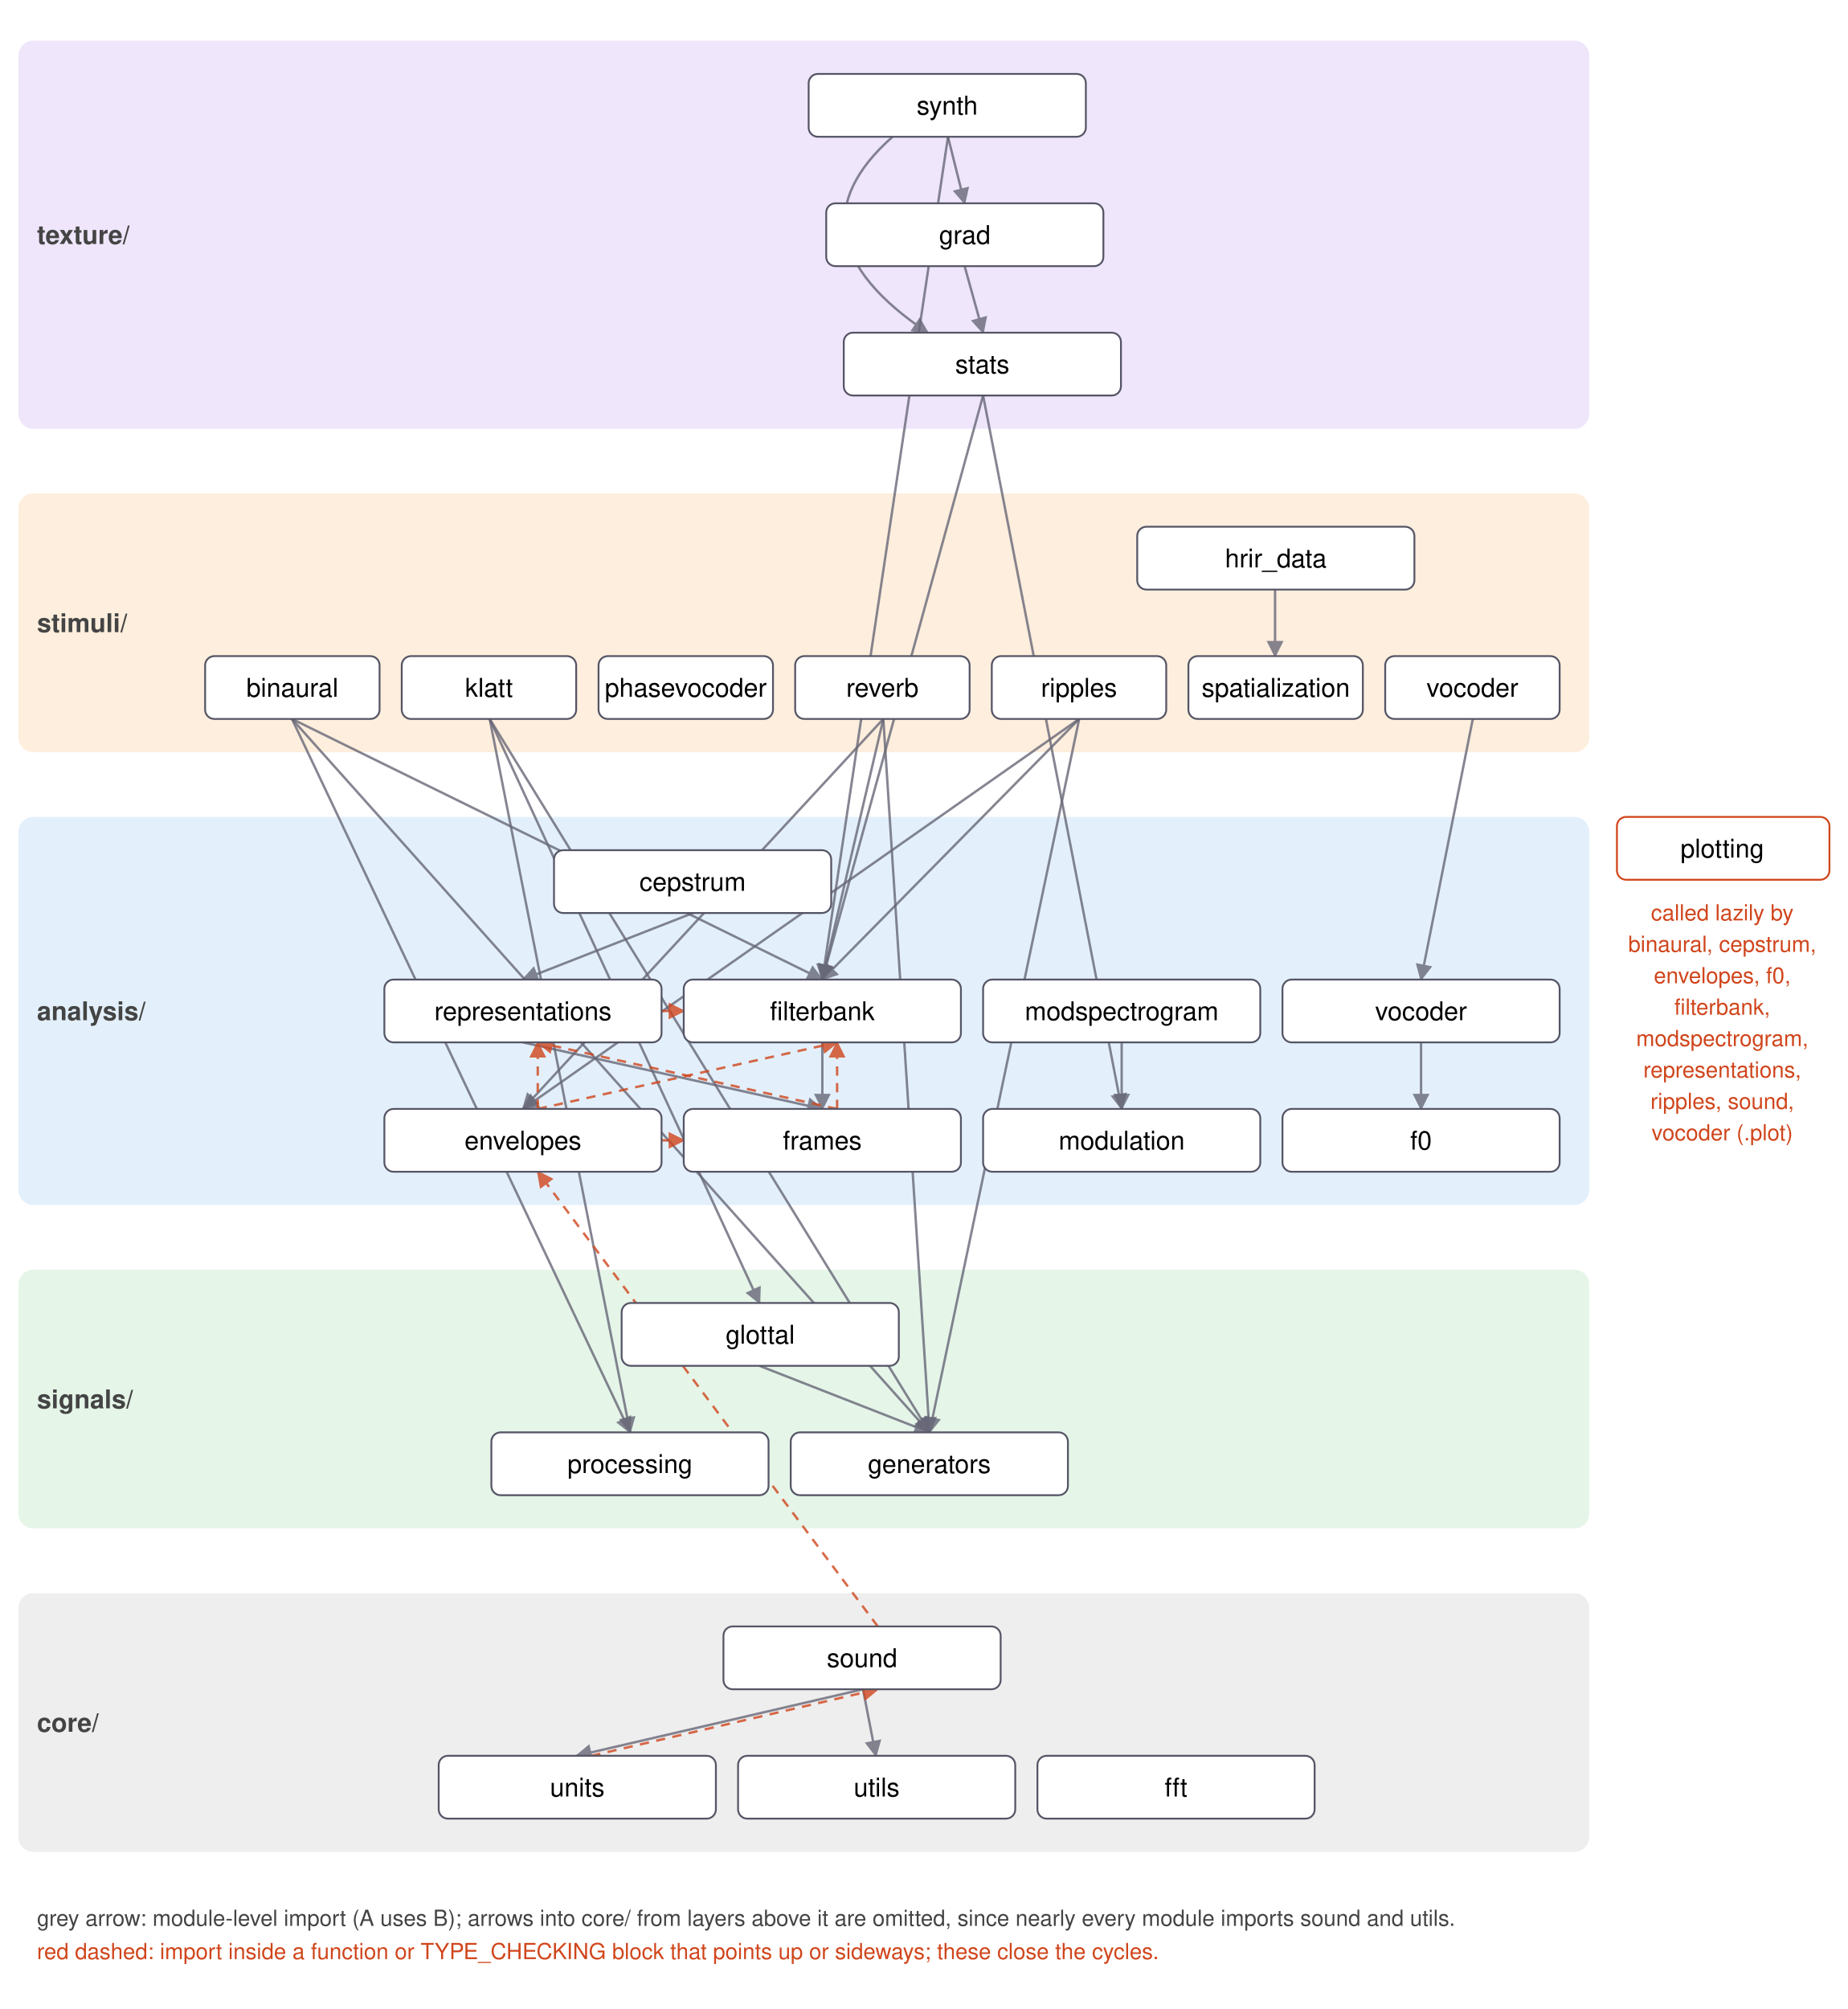
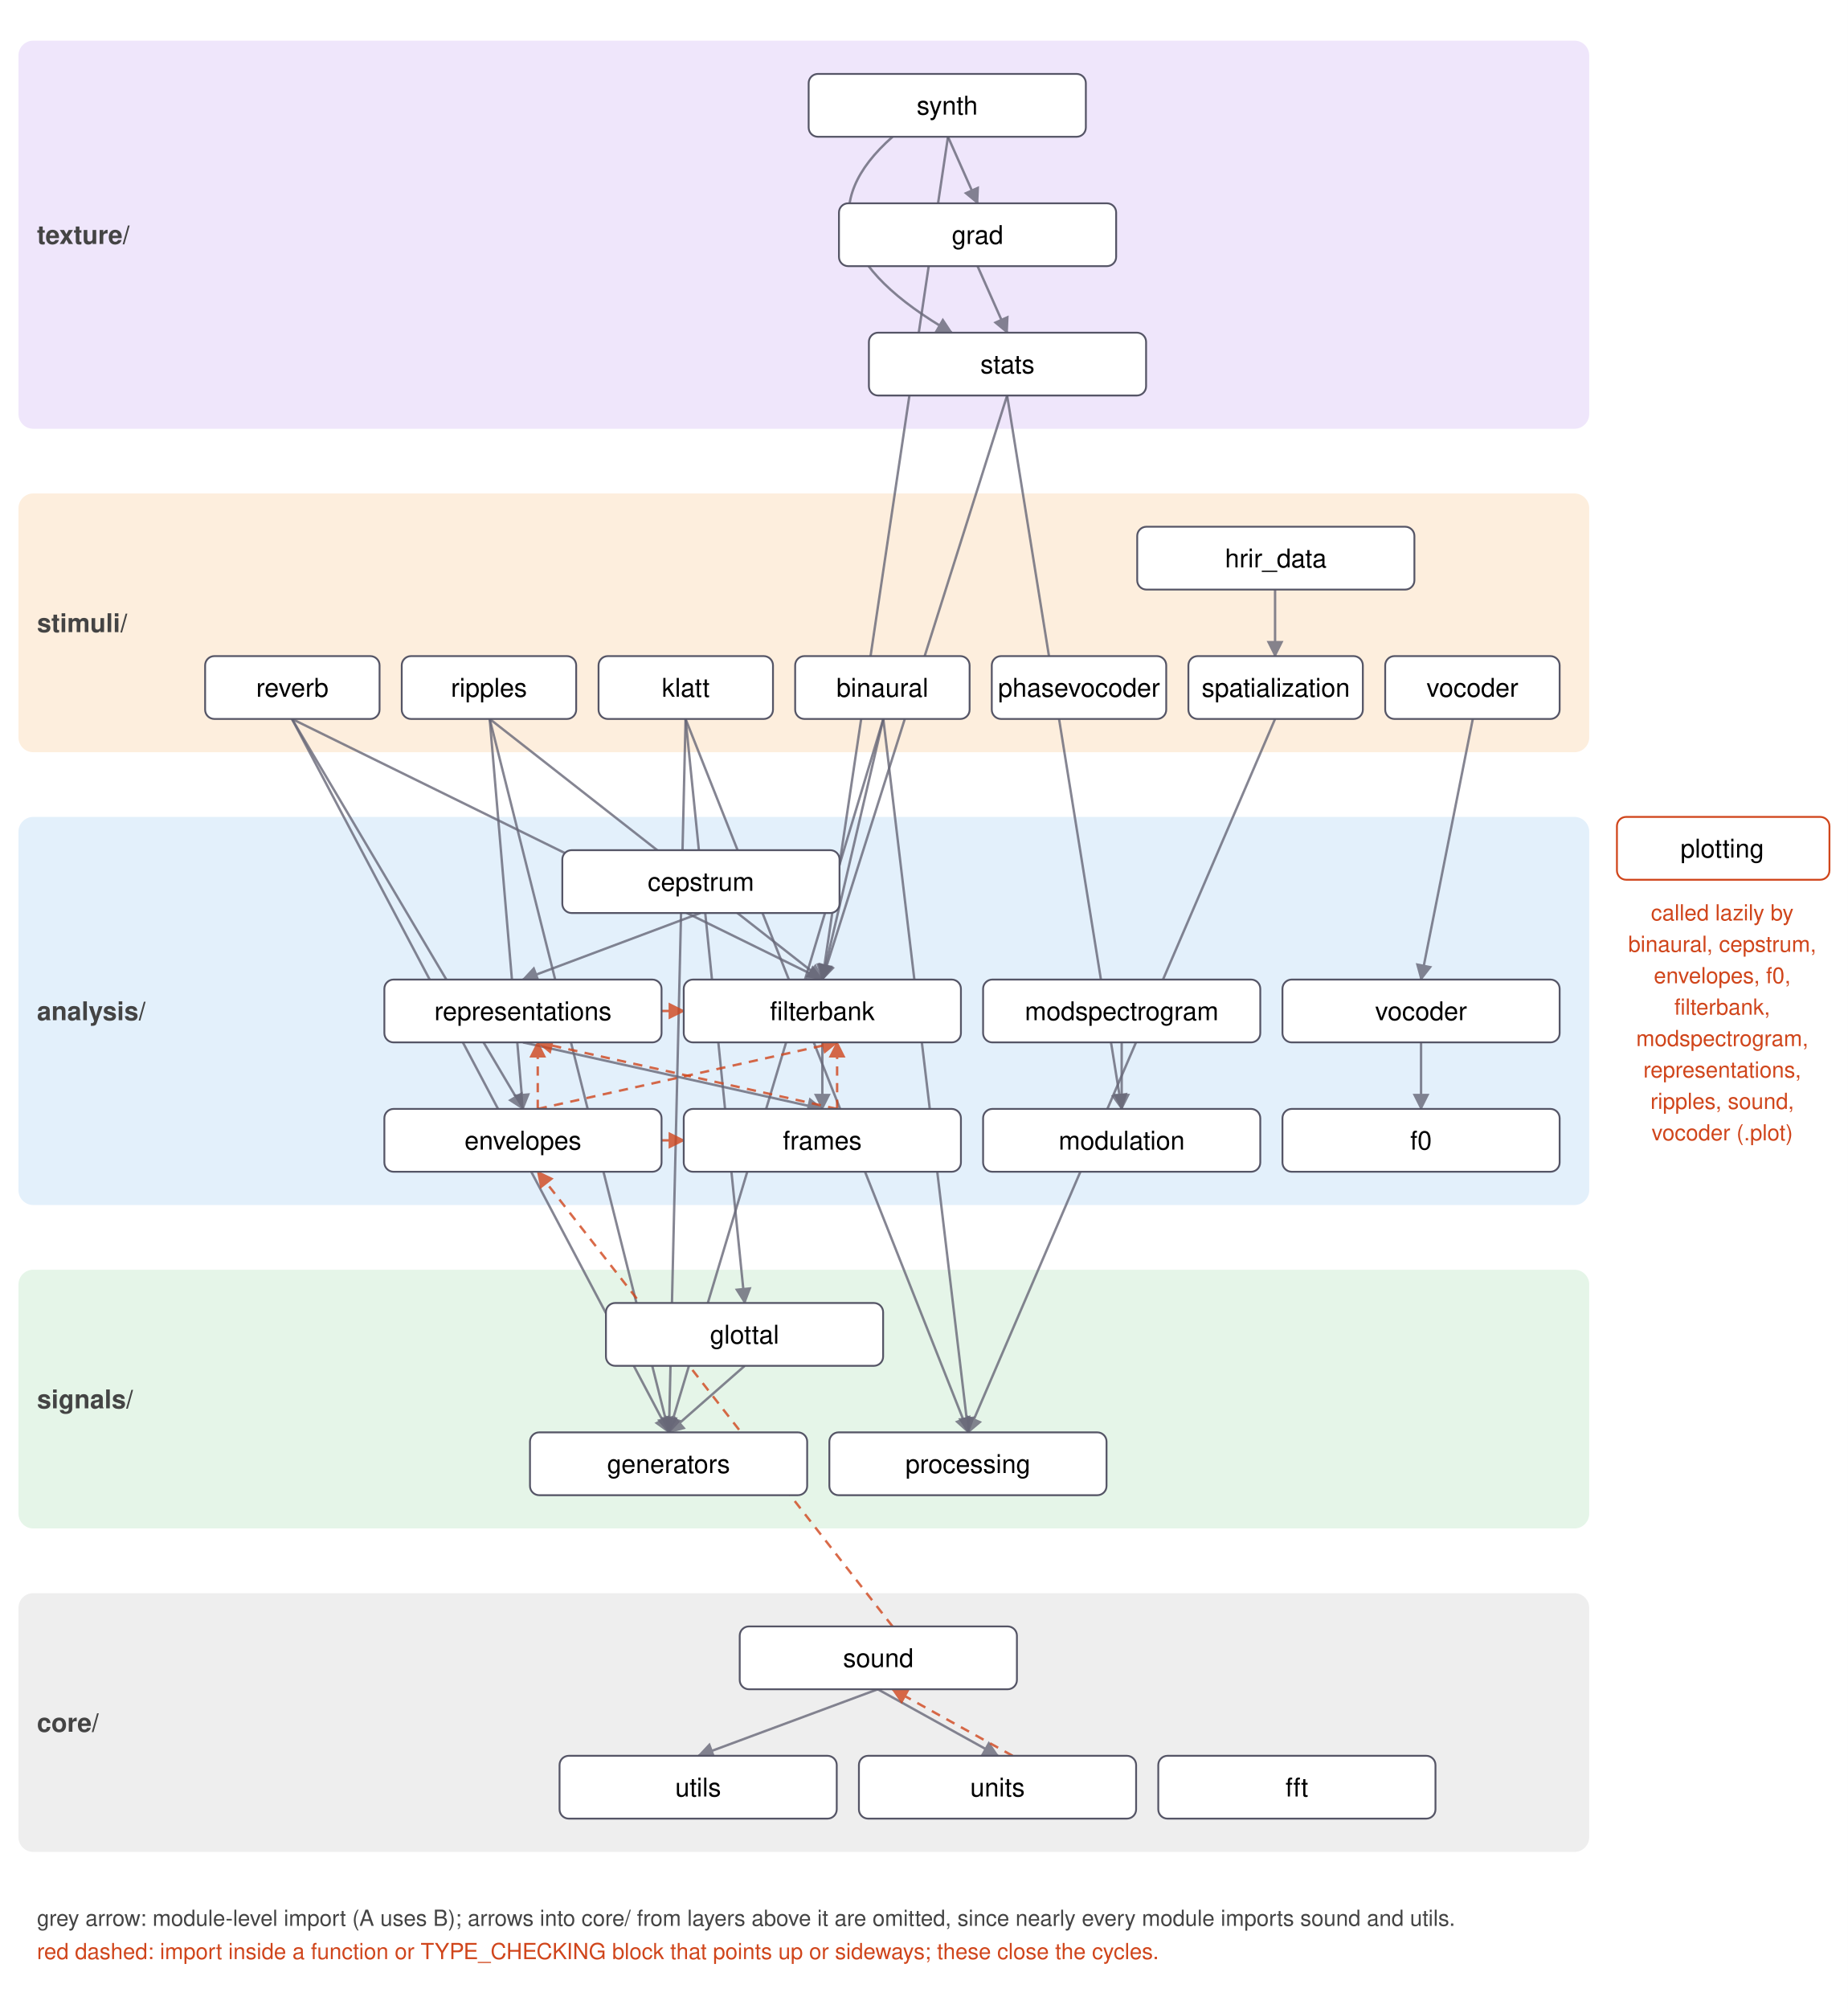
<svg xmlns="http://www.w3.org/2000/svg" viewBox="0 0 1000 1087" font-family="Helvetica,Arial,sans-serif" font-size="14">
  <defs>
    <marker id="a" viewBox="0 0 10 10" refX="9" refY="5" markerWidth="7" markerHeight="7" orient="auto">
      <path d="M0,0L10,5L0,10z" fill="#667" />
    </marker>
    <marker id="r" viewBox="0 0 10 10" refX="9" refY="5" markerWidth="7" markerHeight="7" orient="auto">
      <path d="M0,0L10,5L0,10z" fill="#d0451b" />
    </marker>
  </defs>
  <rect width="1000" height="1087" fill="#ffffff" />
  <rect x="10" y="862" width="850" height="140" rx="8" fill="#eeeeee" />
  <text x="20" y="937" font-weight="bold" fill="#444">core/</text>
  <rect x="10" y="687" width="850" height="140" rx="8" fill="#e5f5e8" />
  <text x="20" y="762" font-weight="bold" fill="#444">signals/</text>
  <rect x="10" y="442" width="850" height="210" rx="8" fill="#e3f0fb" />
  <text x="20" y="552" font-weight="bold" fill="#444">analysis/</text>
  <rect x="10" y="267" width="850" height="140" rx="8" fill="#fdeedd" />
  <text x="20" y="342" font-weight="bold" fill="#444">stimuli/</text>
  <rect x="10" y="22" width="850" height="210" rx="8" fill="#efe6fb" />
  <text x="20" y="132" font-weight="bold" fill="#444">texture/</text>
-   <line x1="375" y1="494" x2="283" y2="530" stroke="#667" stroke-width="1.3" marker-end="url(#a)" opacity="0.8" />
+   <line x1="379" y1="494" x2="283" y2="530" stroke="#667" stroke-width="1.3" marker-end="url(#a)" opacity="0.8" />
  <line x1="445" y1="564" x2="445" y2="600" stroke="#667" stroke-width="1.3" marker-end="url(#a)" opacity="0.8" />
  <line x1="607" y1="564" x2="607" y2="600" stroke="#667" stroke-width="1.3" marker-end="url(#a)" opacity="0.8" />
  <line x1="283" y1="564" x2="445" y2="600" stroke="#667" stroke-width="1.3" marker-end="url(#a)" opacity="0.8" />
  <line x1="769" y1="564" x2="769" y2="600" stroke="#667" stroke-width="1.3" marker-end="url(#a)" opacity="0.8" />
-   <line x1="467" y1="914" x2="312" y2="950" stroke="#667" stroke-width="1.3" marker-end="url(#a)" opacity="0.8" />
-   <line x1="467" y1="914" x2="474" y2="950" stroke="#667" stroke-width="1.3" marker-end="url(#a)" opacity="0.8" />
-   <line x1="411" y1="739" x2="503" y2="775" stroke="#667" stroke-width="1.3" marker-end="url(#a)" opacity="0.8" />
+   <line x1="475" y1="914" x2="540" y2="950" stroke="#667" stroke-width="1.3" marker-end="url(#a)" opacity="0.8" />
+   <line x1="475" y1="914" x2="378" y2="950" stroke="#667" stroke-width="1.3" marker-end="url(#a)" opacity="0.8" />
+   <line x1="403" y1="739" x2="362" y2="775" stroke="#667" stroke-width="1.3" marker-end="url(#a)" opacity="0.8" />
+   <line x1="478" y1="389" x2="445" y2="530" stroke="#667" stroke-width="1.3" marker-end="url(#a)" opacity="0.8" />
+   <line x1="478" y1="389" x2="362" y2="775" stroke="#667" stroke-width="1.3" marker-end="url(#a)" opacity="0.8" />
+   <line x1="478" y1="389" x2="524" y2="775" stroke="#667" stroke-width="1.3" marker-end="url(#a)" opacity="0.8" />
+   <line x1="690" y1="319" x2="690" y2="355" stroke="#667" stroke-width="1.3" marker-end="url(#a)" opacity="0.8" />
+   <line x1="371" y1="389" x2="362" y2="775" stroke="#667" stroke-width="1.3" marker-end="url(#a)" opacity="0.8" />
+   <line x1="371" y1="389" x2="403" y2="705" stroke="#667" stroke-width="1.3" marker-end="url(#a)" opacity="0.8" />
+   <line x1="371" y1="389" x2="524" y2="775" stroke="#667" stroke-width="1.3" marker-end="url(#a)" opacity="0.8" />
+   <line x1="158" y1="389" x2="283" y2="600" stroke="#667" stroke-width="1.3" marker-end="url(#a)" opacity="0.8" />
  <line x1="158" y1="389" x2="445" y2="530" stroke="#667" stroke-width="1.3" marker-end="url(#a)" opacity="0.8" />
-   <line x1="158" y1="389" x2="503" y2="775" stroke="#667" stroke-width="1.3" marker-end="url(#a)" opacity="0.8" />
-   <line x1="158" y1="389" x2="341" y2="775" stroke="#667" stroke-width="1.3" marker-end="url(#a)" opacity="0.8" />
-   <line x1="690" y1="319" x2="690" y2="355" stroke="#667" stroke-width="1.3" marker-end="url(#a)" opacity="0.8" />
-   <line x1="265" y1="389" x2="503" y2="775" stroke="#667" stroke-width="1.3" marker-end="url(#a)" opacity="0.8" />
-   <line x1="265" y1="389" x2="411" y2="705" stroke="#667" stroke-width="1.3" marker-end="url(#a)" opacity="0.8" />
-   <line x1="265" y1="389" x2="341" y2="775" stroke="#667" stroke-width="1.3" marker-end="url(#a)" opacity="0.8" />
-   <line x1="478" y1="389" x2="283" y2="600" stroke="#667" stroke-width="1.3" marker-end="url(#a)" opacity="0.8" />
-   <line x1="478" y1="389" x2="445" y2="530" stroke="#667" stroke-width="1.3" marker-end="url(#a)" opacity="0.8" />
-   <line x1="478" y1="389" x2="503" y2="775" stroke="#667" stroke-width="1.3" marker-end="url(#a)" opacity="0.8" />
-   <line x1="584" y1="389" x2="283" y2="600" stroke="#667" stroke-width="1.3" marker-end="url(#a)" opacity="0.8" />
-   <line x1="584" y1="389" x2="445" y2="530" stroke="#667" stroke-width="1.3" marker-end="url(#a)" opacity="0.8" />
-   <line x1="584" y1="389" x2="503" y2="775" stroke="#667" stroke-width="1.3" marker-end="url(#a)" opacity="0.8" />
+   <line x1="158" y1="389" x2="362" y2="775" stroke="#667" stroke-width="1.3" marker-end="url(#a)" opacity="0.8" />
+   <line x1="265" y1="389" x2="283" y2="600" stroke="#667" stroke-width="1.3" marker-end="url(#a)" opacity="0.8" />
+   <line x1="265" y1="389" x2="445" y2="530" stroke="#667" stroke-width="1.3" marker-end="url(#a)" opacity="0.8" />
+   <line x1="265" y1="389" x2="362" y2="775" stroke="#667" stroke-width="1.3" marker-end="url(#a)" opacity="0.8" />
+   <line x1="690" y1="389" x2="524" y2="775" stroke="#667" stroke-width="1.3" marker-end="url(#a)" opacity="0.8" />
  <line x1="797" y1="389" x2="769" y2="530" stroke="#667" stroke-width="1.3" marker-end="url(#a)" opacity="0.8" />
-   <line x1="522" y1="144" x2="532" y2="180" stroke="#667" stroke-width="1.3" marker-end="url(#a)" opacity="0.8" />
-   <line x1="532" y1="214" x2="445" y2="530" stroke="#667" stroke-width="1.3" marker-end="url(#a)" opacity="0.8" />
-   <line x1="532" y1="214" x2="607" y2="600" stroke="#667" stroke-width="1.3" marker-end="url(#a)" opacity="0.8" />
+   <line x1="529" y1="144" x2="545" y2="180" stroke="#667" stroke-width="1.3" marker-end="url(#a)" opacity="0.8" />
+   <line x1="545" y1="214" x2="445" y2="530" stroke="#667" stroke-width="1.3" marker-end="url(#a)" opacity="0.8" />
+   <line x1="545" y1="214" x2="607" y2="600" stroke="#667" stroke-width="1.3" marker-end="url(#a)" opacity="0.8" />
  <line x1="513" y1="74" x2="445" y2="530" stroke="#667" stroke-width="1.3" marker-end="url(#a)" opacity="0.8" />
-   <line x1="513" y1="74" x2="522" y2="110" stroke="#667" stroke-width="1.3" marker-end="url(#a)" opacity="0.8" />
-   <path d="M483,74 Q423,127 502,180" fill="none" stroke="#667" stroke-width="1.3" marker-end="url(#a)" opacity="0.8" />
+   <line x1="513" y1="74" x2="529" y2="110" stroke="#667" stroke-width="1.3" marker-end="url(#a)" opacity="0.8" />
+   <path d="M483,74 Q423,127 515,180" fill="none" stroke="#667" stroke-width="1.3" marker-end="url(#a)" opacity="0.8" />
  <line x1="291" y1="600" x2="453" y2="564" stroke="#d0451b" stroke-width="1.3" stroke-dasharray="5,4" marker-end="url(#r)" opacity="0.8" />
  <line x1="358" y1="617" x2="370" y2="617" stroke="#d0451b" stroke-width="1.3" stroke-dasharray="5,4" marker-end="url(#r)" opacity="0.8" />
  <line x1="291" y1="600" x2="291" y2="564" stroke="#d0451b" stroke-width="1.3" stroke-dasharray="5,4" marker-end="url(#r)" opacity="0.8" />
  <line x1="453" y1="600" x2="453" y2="564" stroke="#d0451b" stroke-width="1.3" stroke-dasharray="5,4" marker-end="url(#r)" opacity="0.8" />
  <line x1="453" y1="600" x2="291" y2="564" stroke="#d0451b" stroke-width="1.3" stroke-dasharray="5,4" marker-end="url(#r)" opacity="0.8" />
  <line x1="358" y1="547" x2="370" y2="547" stroke="#d0451b" stroke-width="1.3" stroke-dasharray="5,4" marker-end="url(#r)" opacity="0.8" />
-   <line x1="475" y1="880" x2="291" y2="634" stroke="#d0451b" stroke-width="1.3" stroke-dasharray="5,4" marker-end="url(#r)" opacity="0.8" />
-   <line x1="320" y1="950" x2="475" y2="914" stroke="#d0451b" stroke-width="1.3" stroke-dasharray="5,4" marker-end="url(#r)" opacity="0.8" />
-   <rect x="299.8" y="460" width="150.0" height="34" rx="5" fill="#fff" stroke="#556" />
-   <text x="374.8" y="482" text-anchor="middle">cepstrum</text>
+   <line x1="483" y1="880" x2="291" y2="634" stroke="#d0451b" stroke-width="1.3" stroke-dasharray="5,4" marker-end="url(#r)" opacity="0.8" />
+   <line x1="548" y1="950" x2="483" y2="914" stroke="#d0451b" stroke-width="1.3" stroke-dasharray="5,4" marker-end="url(#r)" opacity="0.8" />
+   <rect x="304.3" y="460" width="150.0" height="34" rx="5" fill="#fff" stroke="#556" />
+   <text x="379.3" y="482" text-anchor="middle">cepstrum</text>
  <rect x="208.0" y="600" width="150.0" height="34" rx="5" fill="#fff" stroke="#556" />
  <text x="283.0" y="622" text-anchor="middle">envelopes</text>
  <rect x="694.0" y="600" width="150.0" height="34" rx="5" fill="#fff" stroke="#556" />
  <text x="769.0" y="622" text-anchor="middle">f0</text>
  <rect x="370.0" y="530" width="150.0" height="34" rx="5" fill="#fff" stroke="#556" />
  <text x="445.0" y="552" text-anchor="middle">filterbank</text>
  <rect x="370.0" y="600" width="150.0" height="34" rx="5" fill="#fff" stroke="#556" />
  <text x="445.0" y="622" text-anchor="middle">frames</text>
  <rect x="532.0" y="530" width="150.0" height="34" rx="5" fill="#fff" stroke="#556" />
  <text x="607.0" y="552" text-anchor="middle">modspectrogram</text>
  <rect x="532.0" y="600" width="150.0" height="34" rx="5" fill="#fff" stroke="#556" />
  <text x="607.0" y="622" text-anchor="middle">modulation</text>
  <rect x="208.0" y="530" width="150.0" height="34" rx="5" fill="#fff" stroke="#556" />
  <text x="283.0" y="552" text-anchor="middle">representations</text>
  <rect x="694.0" y="530" width="150.0" height="34" rx="5" fill="#fff" stroke="#556" />
  <text x="769.0" y="552" text-anchor="middle">vocoder</text>
-   <rect x="561.4" y="950" width="150.0" height="34" rx="5" fill="#fff" stroke="#556" />
-   <text x="636.4" y="972" text-anchor="middle">fft</text>
-   <rect x="391.5" y="880" width="150.0" height="34" rx="5" fill="#fff" stroke="#556" />
-   <text x="466.5" y="902" text-anchor="middle">sound</text>
-   <rect x="237.4" y="950" width="150.0" height="34" rx="5" fill="#fff" stroke="#556" />
-   <text x="312.4" y="972" text-anchor="middle">units</text>
-   <rect x="399.4" y="950" width="150.0" height="34" rx="5" fill="#fff" stroke="#556" />
-   <text x="474.4" y="972" text-anchor="middle">utils</text>
-   <rect x="427.9" y="775" width="150.0" height="34" rx="5" fill="#fff" stroke="#556" />
-   <text x="502.9" y="797" text-anchor="middle">generators</text>
-   <rect x="336.4" y="705" width="150.0" height="34" rx="5" fill="#fff" stroke="#556" />
-   <text x="411.4" y="727" text-anchor="middle">glottal</text>
-   <rect x="265.9" y="775" width="150.0" height="34" rx="5" fill="#fff" stroke="#556" />
-   <text x="340.9" y="797" text-anchor="middle">processing</text>
-   <rect x="111.0" y="355" width="94.4" height="34" rx="5" fill="#fff" stroke="#556" />
-   <text x="158.2" y="377" text-anchor="middle">binaural</text>
+   <rect x="626.8" y="950" width="150.0" height="34" rx="5" fill="#fff" stroke="#556" />
+   <text x="701.8" y="972" text-anchor="middle">fft</text>
+   <rect x="400.3" y="880" width="150.0" height="34" rx="5" fill="#fff" stroke="#556" />
+   <text x="475.3" y="902" text-anchor="middle">sound</text>
+   <rect x="464.8" y="950" width="150.0" height="34" rx="5" fill="#fff" stroke="#556" />
+   <text x="539.8" y="972" text-anchor="middle">units</text>
+   <rect x="302.8" y="950" width="150.0" height="34" rx="5" fill="#fff" stroke="#556" />
+   <text x="377.8" y="972" text-anchor="middle">utils</text>
+   <rect x="286.8" y="775" width="150.0" height="34" rx="5" fill="#fff" stroke="#556" />
+   <text x="361.8" y="797" text-anchor="middle">generators</text>
+   <rect x="327.9" y="705" width="150.0" height="34" rx="5" fill="#fff" stroke="#556" />
+   <text x="402.9" y="727" text-anchor="middle">glottal</text>
+   <rect x="448.8" y="775" width="150.0" height="34" rx="5" fill="#fff" stroke="#556" />
+   <text x="523.8" y="797" text-anchor="middle">processing</text>
+   <rect x="430.3" y="355" width="94.4" height="34" rx="5" fill="#fff" stroke="#556" />
+   <text x="477.5" y="377" text-anchor="middle">binaural</text>
  <rect x="615.4" y="285" width="150.0" height="34" rx="5" fill="#fff" stroke="#556" />
  <text x="690.4" y="307" text-anchor="middle">hrir_data</text>
+   <rect x="323.9" y="355" width="94.4" height="34" rx="5" fill="#fff" stroke="#556" />
+   <text x="371.1" y="377" text-anchor="middle">klatt</text>
+   <rect x="536.7" y="355" width="94.4" height="34" rx="5" fill="#fff" stroke="#556" />
+   <text x="583.9" y="377" text-anchor="middle">phasevocoder</text>
+   <rect x="111.0" y="355" width="94.4" height="34" rx="5" fill="#fff" stroke="#556" />
+   <text x="158.2" y="377" text-anchor="middle">reverb</text>
  <rect x="217.4" y="355" width="94.4" height="34" rx="5" fill="#fff" stroke="#556" />
-   <text x="264.6" y="377" text-anchor="middle">klatt</text>
-   <rect x="323.9" y="355" width="94.4" height="34" rx="5" fill="#fff" stroke="#556" />
-   <text x="371.1" y="377" text-anchor="middle">phasevocoder</text>
-   <rect x="430.3" y="355" width="94.4" height="34" rx="5" fill="#fff" stroke="#556" />
-   <text x="477.5" y="377" text-anchor="middle">reverb</text>
-   <rect x="536.7" y="355" width="94.4" height="34" rx="5" fill="#fff" stroke="#556" />
-   <text x="583.9" y="377" text-anchor="middle">ripples</text>
+   <text x="264.6" y="377" text-anchor="middle">ripples</text>
  <rect x="643.1" y="355" width="94.4" height="34" rx="5" fill="#fff" stroke="#556" />
  <text x="690.4" y="377" text-anchor="middle">spatialization</text>
  <rect x="749.6" y="355" width="94.4" height="34" rx="5" fill="#fff" stroke="#556" />
  <text x="796.8" y="377" text-anchor="middle">vocoder</text>
-   <rect x="447.1" y="110" width="150.0" height="34" rx="5" fill="#fff" stroke="#556" />
-   <text x="522.1" y="132" text-anchor="middle">grad</text>
-   <rect x="456.6" y="180" width="150.0" height="34" rx="5" fill="#fff" stroke="#556" />
-   <text x="531.6" y="202" text-anchor="middle">stats</text>
+   <rect x="454.0" y="110" width="150.0" height="34" rx="5" fill="#fff" stroke="#556" />
+   <text x="529.0" y="132" text-anchor="middle">grad</text>
+   <rect x="470.2" y="180" width="150.0" height="34" rx="5" fill="#fff" stroke="#556" />
+   <text x="545.2" y="202" text-anchor="middle">stats</text>
  <rect x="437.6" y="40" width="150.0" height="34" rx="5" fill="#fff" stroke="#556" />
  <text x="512.6" y="62" text-anchor="middle">synth</text>
  <rect x="875" y="442" width="115" height="34" rx="5" fill="#fff" stroke="#d0451b" />
  <text x="932" y="464" text-anchor="middle">plotting</text>
  <text x="932" y="498" text-anchor="middle" font-size="12" fill="#d0451b">called lazily by</text>
  <text x="932" y="515" text-anchor="middle" font-size="12" fill="#d0451b">binaural, cepstrum,</text>
  <text x="932" y="532" text-anchor="middle" font-size="12" fill="#d0451b">envelopes, f0,</text>
  <text x="932" y="549" text-anchor="middle" font-size="12" fill="#d0451b">filterbank,</text>
  <text x="932" y="566" text-anchor="middle" font-size="12" fill="#d0451b">modspectrogram,</text>
  <text x="932" y="583" text-anchor="middle" font-size="12" fill="#d0451b">representations,</text>
  <text x="932" y="600" text-anchor="middle" font-size="12" fill="#d0451b">ripples, sound,</text>
  <text x="932" y="617" text-anchor="middle" font-size="12" fill="#d0451b">vocoder (.plot)</text>
  <text x="20" y="1042" font-size="12" fill="#444">grey arrow: module-level import (A uses B); arrows into core/ from layers above it are omitted, since nearly every module imports sound and utils.</text>
  <text x="20" y="1060" font-size="12" fill="#d0451b">red dashed: import inside a function or TYPE_CHECKING block that points up or sideways; these close the cycles.</text>
</svg>
